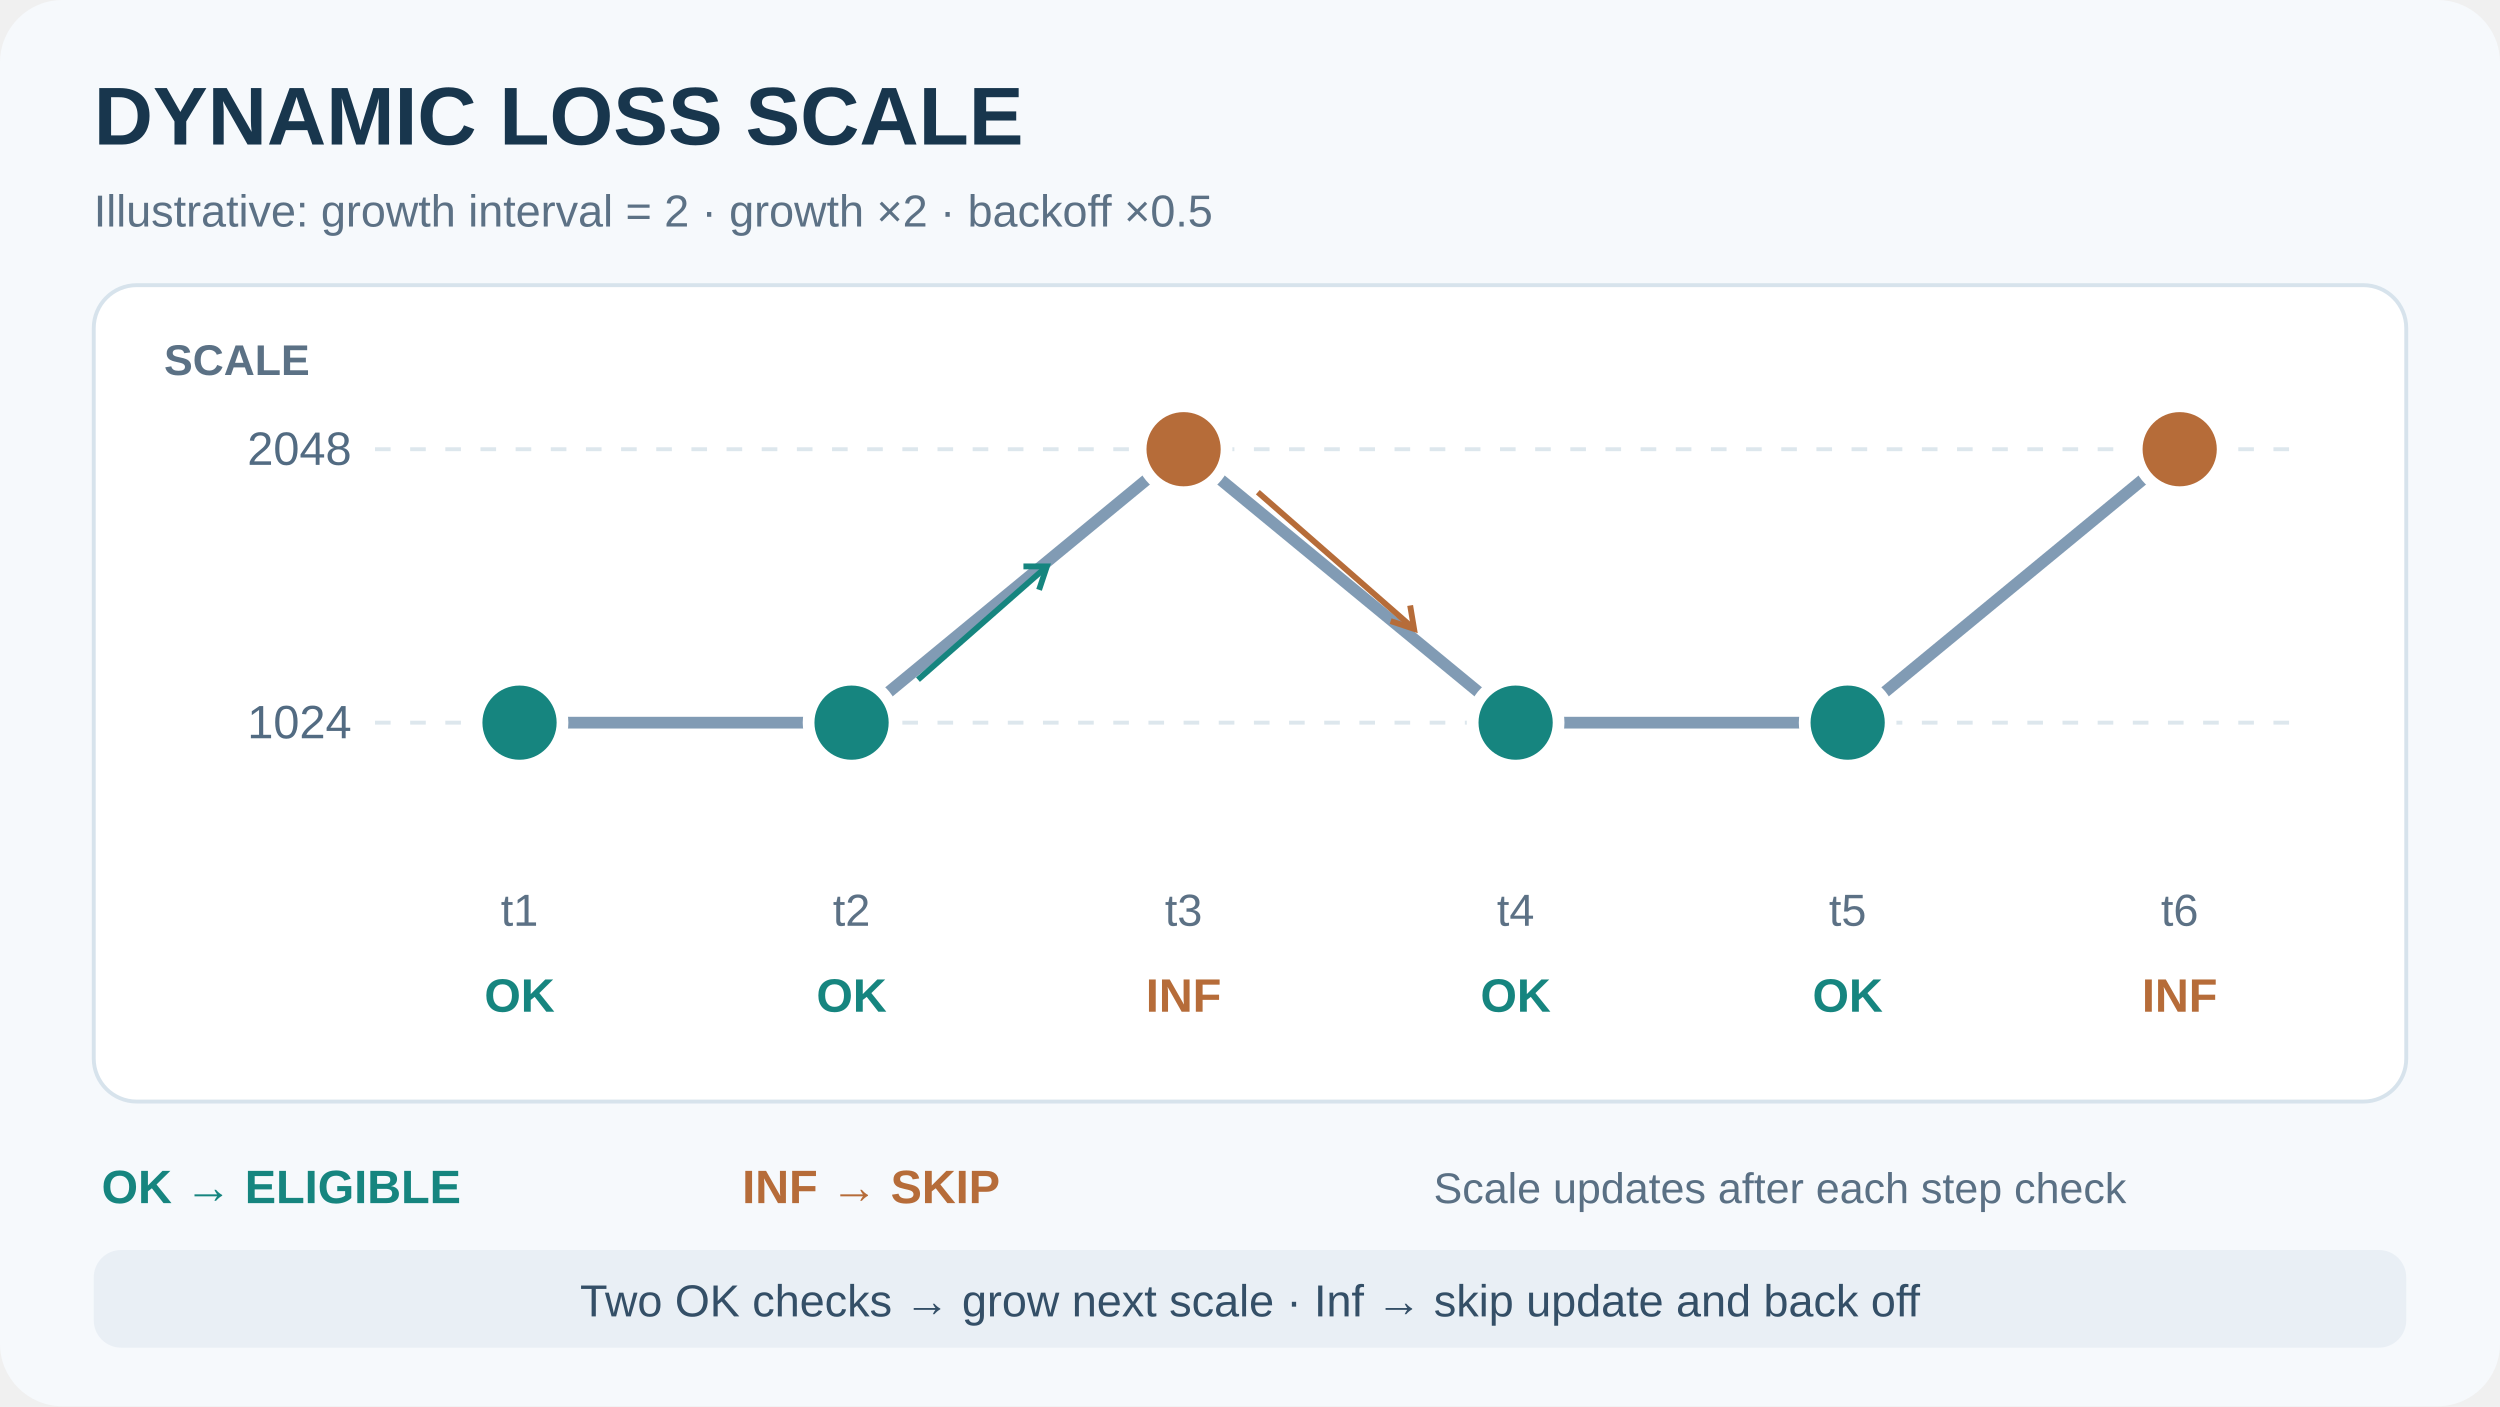
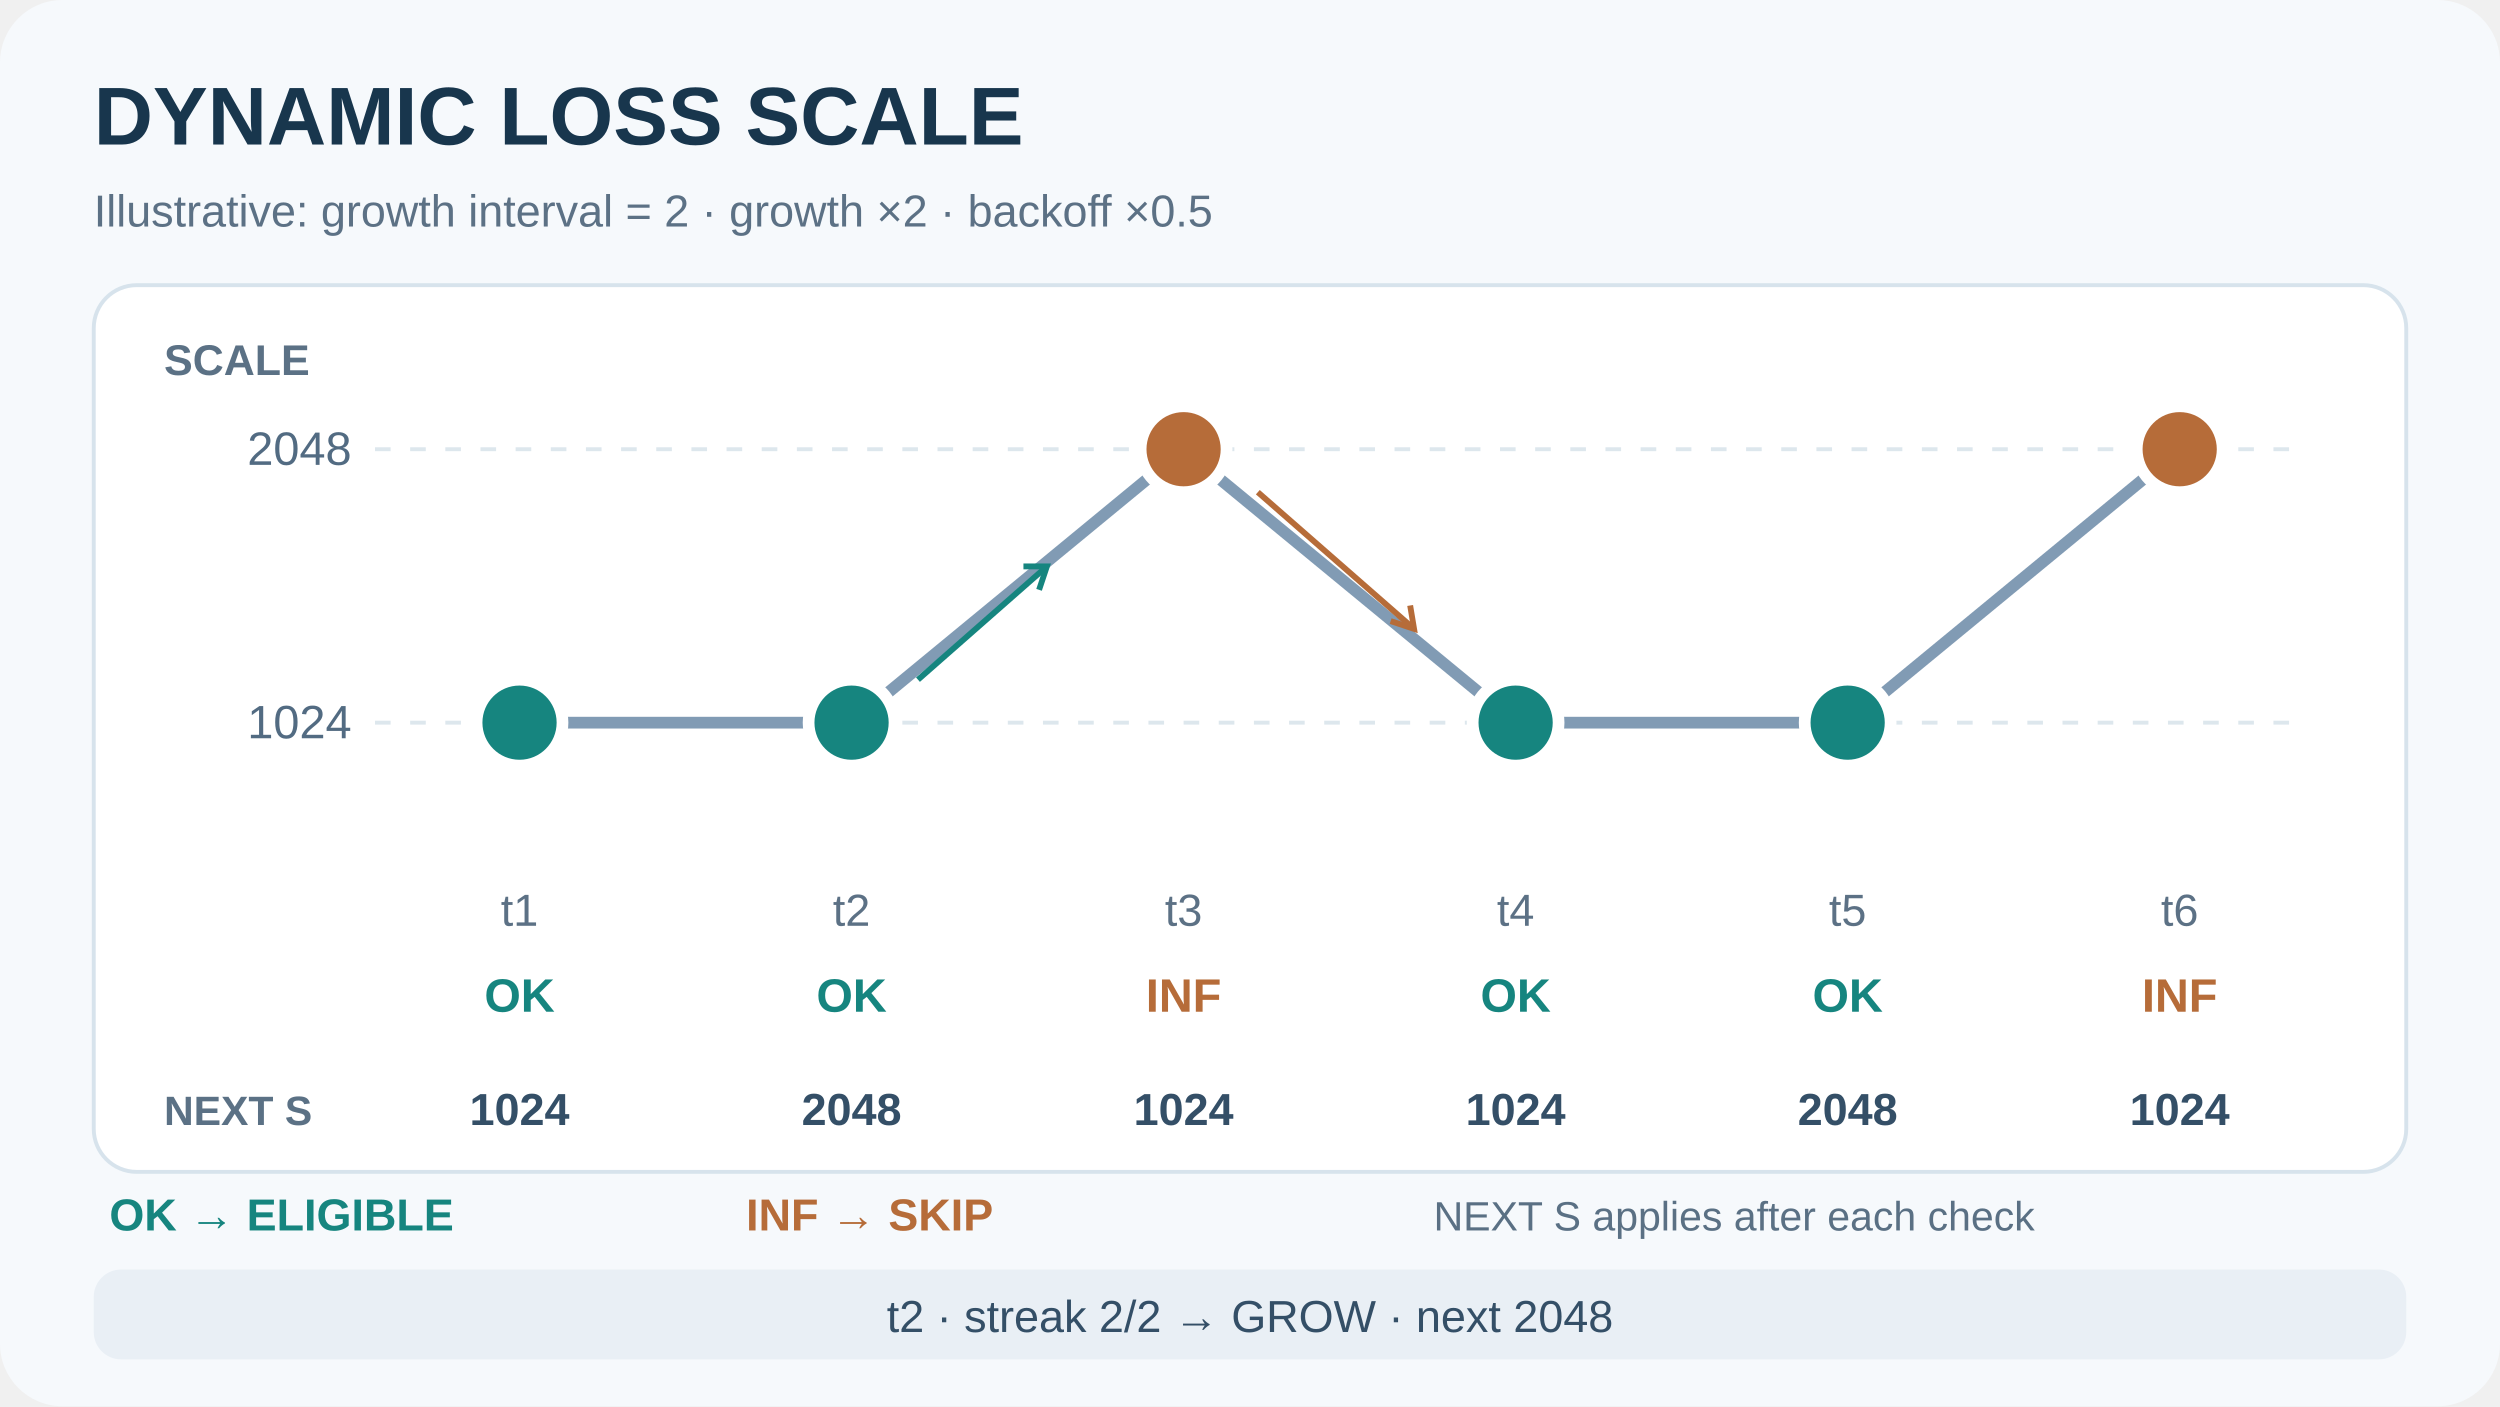
<svg xmlns="http://www.w3.org/2000/svg" width="640" height="360" viewBox="0 0 640 360" role="img" aria-labelledby="gradscaler-title gradscaler-detail">
-   <style>text{font-family:Arial,Helvetica,sans-serif}.moving{display:inline}@media(prefers-reduced-motion:reduce){.moving{display:none!important}}</style>
+   <style>text{font-family:Arial,Helvetica,sans-serif}.moving,.live{display:inline}.reduced-only{display:none}@media(prefers-reduced-motion:reduce){.moving,.live{display:none!important}.reduced-only{display:inline!important}}</style>
  <rect width="640" height="360" rx="16" fill="#f6f9fc" />
  <text x="24" y="37" font-size="21" font-weight="750" fill="#18364d">DYNAMIC LOSS SCALE</text>
  <text x="24" y="58" font-size="11.5" fill="#5c7185">Illustrative: growth interval = 2 · growth ×2 · backoff ×0.5</text>
-   <rect x="24" y="73" width="592" height="209" rx="11" fill="#ffffff" stroke="#d7e3ec" />
+   <rect x="24" y="73" width="592" height="227" rx="11" fill="#ffffff" stroke="#d7e3ec" />
  <text x="42" y="96" font-size="11" fill="#5b7185" font-weight="700">SCALE</text>
  <line x1="96" y1="115" x2="589" y2="115" stroke="#dde7ed" stroke-dasharray="4 5" />
  <line x1="96" y1="185" x2="589" y2="185" stroke="#dde7ed" stroke-dasharray="4 5" />
  <text x="90" y="119" text-anchor="end" font-size="12" fill="#526b82">2048</text>
  <text x="90" y="189" text-anchor="end" font-size="12" fill="#526b82">1024</text>
  <path d="M 133 185 L 218 185 L 303 115 L 388 185 L 473 185 L 558 115" fill="none" stroke="#819bb4" stroke-width="3" stroke-linecap="round" stroke-linejoin="round" />
  <circle cx="133" cy="185" r="11" fill="#16857f" stroke="#fff" stroke-width="3" />
  <text x="133" y="237" text-anchor="middle" font-size="11.5" fill="#5c7185">t1</text>
  <text x="133" y="259" text-anchor="middle" font-size="12" font-weight="700" fill="#16857f">OK</text>
  <circle cx="218" cy="185" r="11" fill="#16857f" stroke="#fff" stroke-width="3" />
  <text x="218" y="237" text-anchor="middle" font-size="11.5" fill="#5c7185">t2</text>
  <text x="218" y="259" text-anchor="middle" font-size="12" font-weight="700" fill="#16857f">OK</text>
  <circle cx="303" cy="115" r="11" fill="#b66c39" stroke="#fff" stroke-width="3" />
  <text x="303" y="237" text-anchor="middle" font-size="11.5" fill="#5c7185">t3</text>
  <text x="303" y="259" text-anchor="middle" font-size="12" font-weight="700" fill="#b66c39">INF</text>
  <circle cx="388" cy="185" r="11" fill="#16857f" stroke="#fff" stroke-width="3" />
  <text x="388" y="237" text-anchor="middle" font-size="11.5" fill="#5c7185">t4</text>
  <text x="388" y="259" text-anchor="middle" font-size="12" font-weight="700" fill="#16857f">OK</text>
  <circle cx="473" cy="185" r="11" fill="#16857f" stroke="#fff" stroke-width="3" />
  <text x="473" y="237" text-anchor="middle" font-size="11.5" fill="#5c7185">t5</text>
  <text x="473" y="259" text-anchor="middle" font-size="12" font-weight="700" fill="#16857f">OK</text>
  <circle cx="558" cy="115" r="11" fill="#b66c39" stroke="#fff" stroke-width="3" />
  <text x="558" y="237" text-anchor="middle" font-size="11.5" fill="#5c7185">t6</text>
  <text x="558" y="259" text-anchor="middle" font-size="12" font-weight="700" fill="#b66c39">INF</text>
  <path d="M 235 174 L 268 145" stroke="#16857f" stroke-width="1.5" fill="none" />
  <path d="M 262 145 L 268 145 L 266 151" fill="none" stroke="#16857f" stroke-width="1.5" />
  <path d="M 322 126 L 362 161" stroke="#b66c39" stroke-width="1.5" fill="none" />
  <path d="M 356 159 L 362 161 L 361 155" fill="none" stroke="#b66c39" stroke-width="1.5" />
-   <text x="26" y="308" font-size="12" fill="#16857f" font-weight="700">OK → ELIGIBLE</text>
-   <text x="190" y="308" font-size="12" fill="#b66c39" font-weight="700">INF → SKIP</text>
-   <text x="367" y="308" font-size="11" fill="#5a7084">Scale updates after each step check</text>
-   <rect x="24" y="320" width="592" height="25" rx="7" fill="#e9eff5" />
-   <text x="320" y="337" text-anchor="middle" font-size="11.5" fill="#344f67">Two OK checks → grow next scale · Inf → skip update and back off</text>
+   <g data-teaching-role="next-scale-row">
+     <text x="42" y="288" font-size="10.5" font-weight="700" fill="#5b7185">NEXT S</text>
+     <text x="133" y="288" text-anchor="middle" font-size="11.5" font-weight="700" fill="#344f67">1024</text>
+     <text x="218" y="288" text-anchor="middle" font-size="11.5" font-weight="700" fill="#344f67">2048</text>
+     <text x="303" y="288" text-anchor="middle" font-size="11.5" font-weight="700" fill="#344f67">1024</text>
+     <text x="388" y="288" text-anchor="middle" font-size="11.5" font-weight="700" fill="#344f67">1024</text>
+     <text x="473" y="288" text-anchor="middle" font-size="11.5" font-weight="700" fill="#344f67">2048</text>
+     <text x="558" y="288" text-anchor="middle" font-size="11.5" font-weight="700" fill="#344f67">1024</text>
+   </g>
+   <text x="28" y="315" font-size="11.5" fill="#16857f" font-weight="700">OK → ELIGIBLE</text>
+   <text x="191" y="315" font-size="11.5" fill="#b66c39" font-weight="700">INF → SKIP</text>
+   <text x="367" y="315" font-size="10.5" fill="#5a7084">NEXT S applies after each check</text>
+   <rect x="24" y="325" width="592" height="23" rx="7" fill="#e9eff5" />
+   <text x="320" y="341" text-anchor="middle" font-size="11.5" fill="#344f67">t2 · streak 2/2 → GROW · next 2048</text>
</svg>
